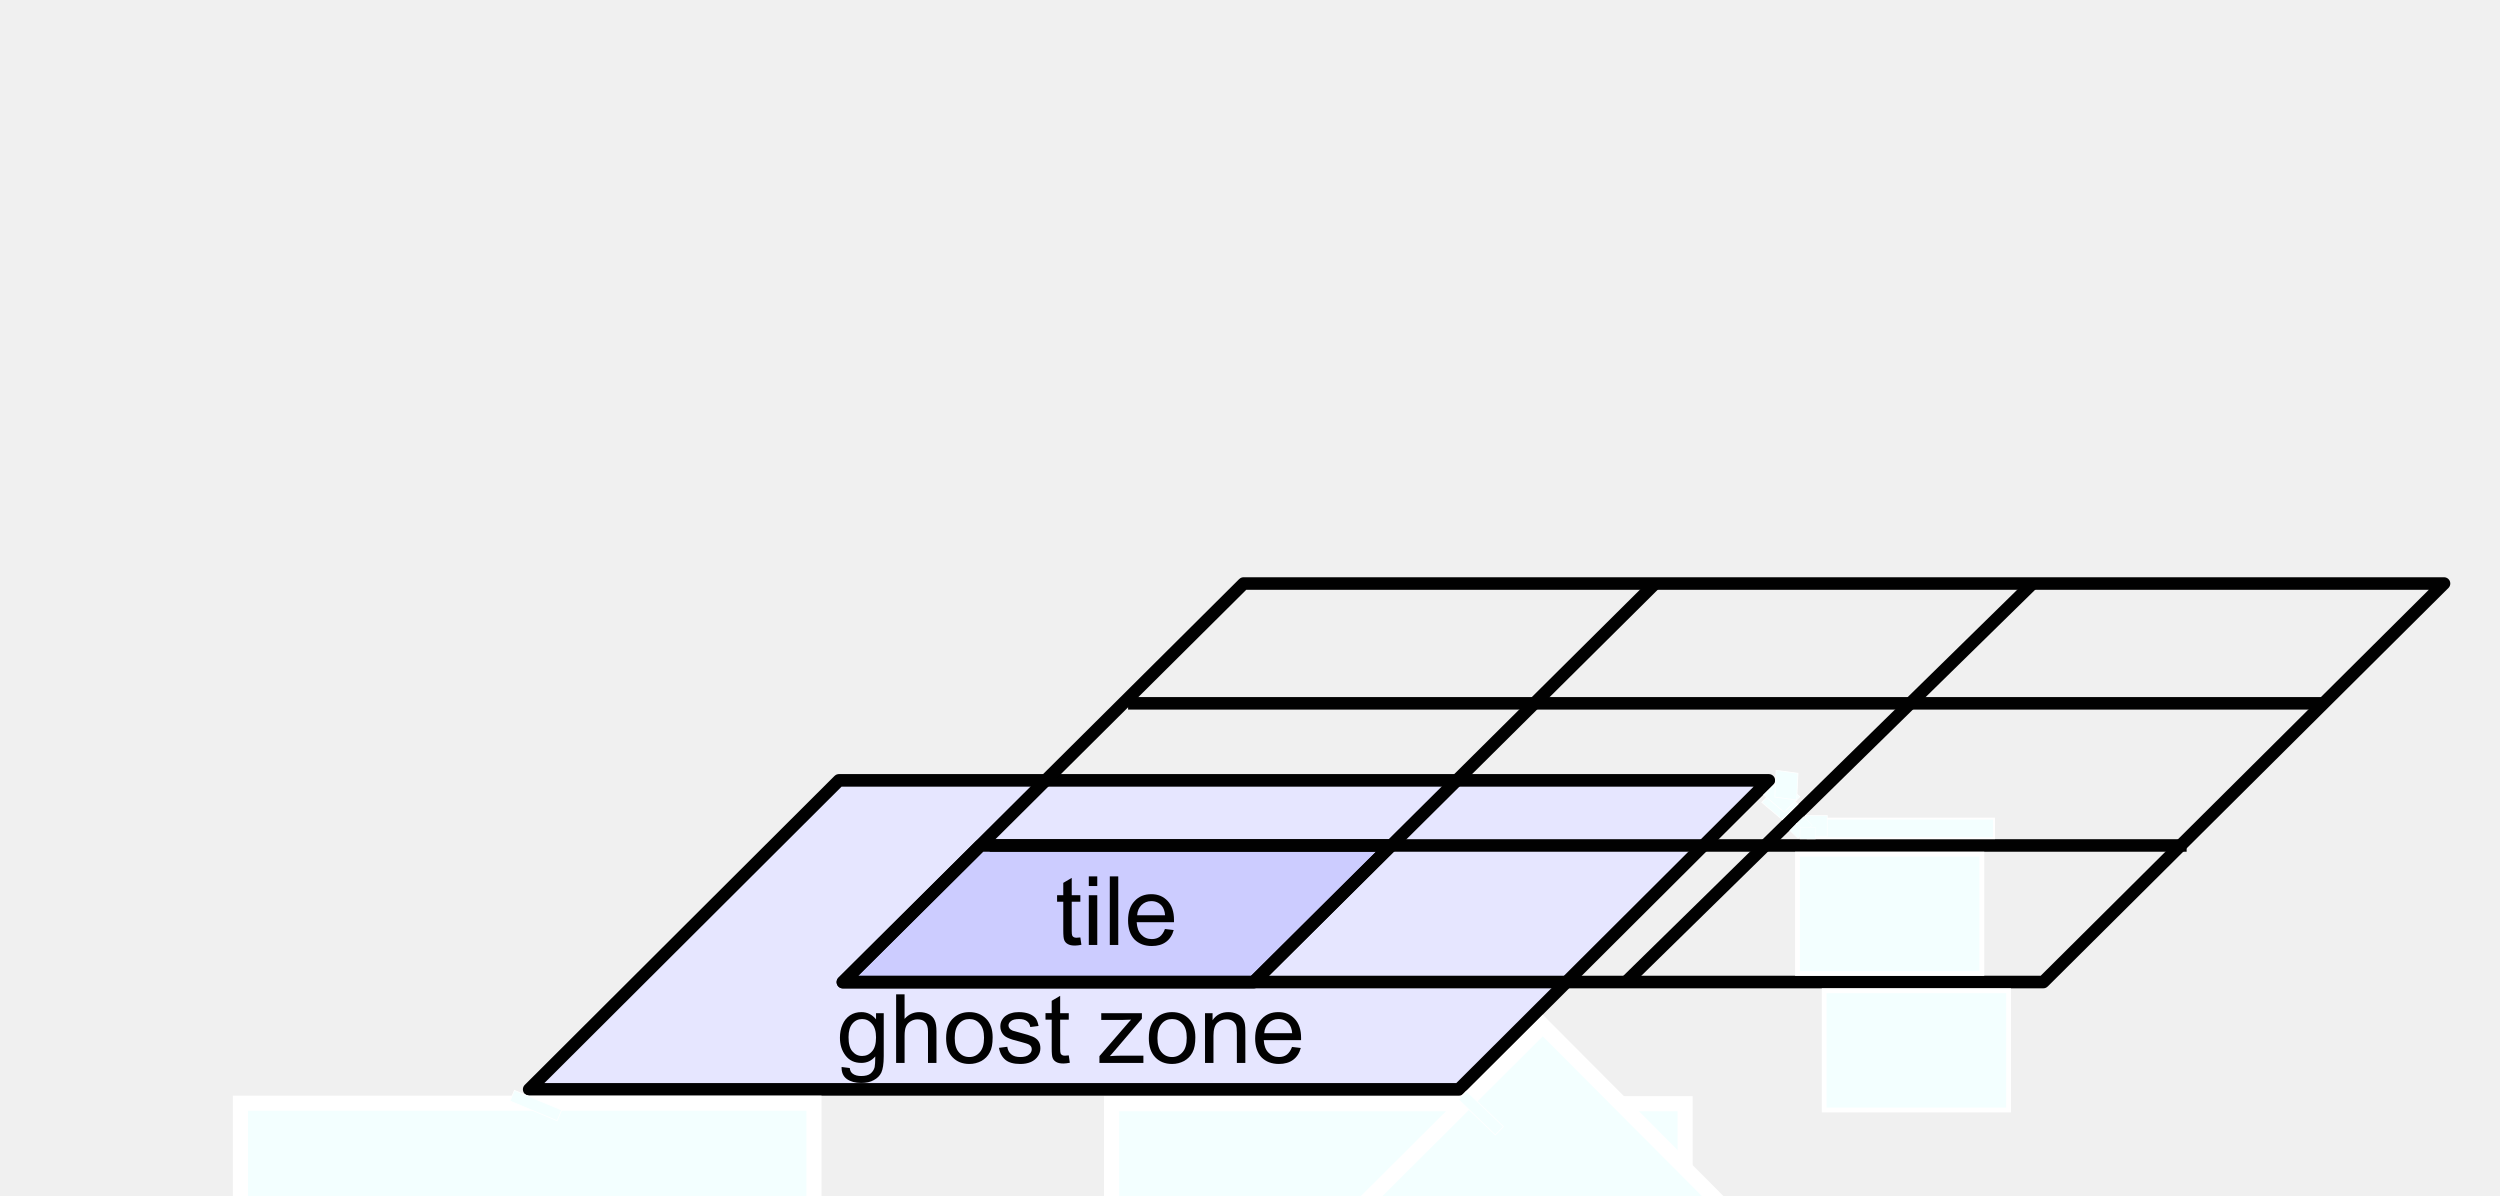
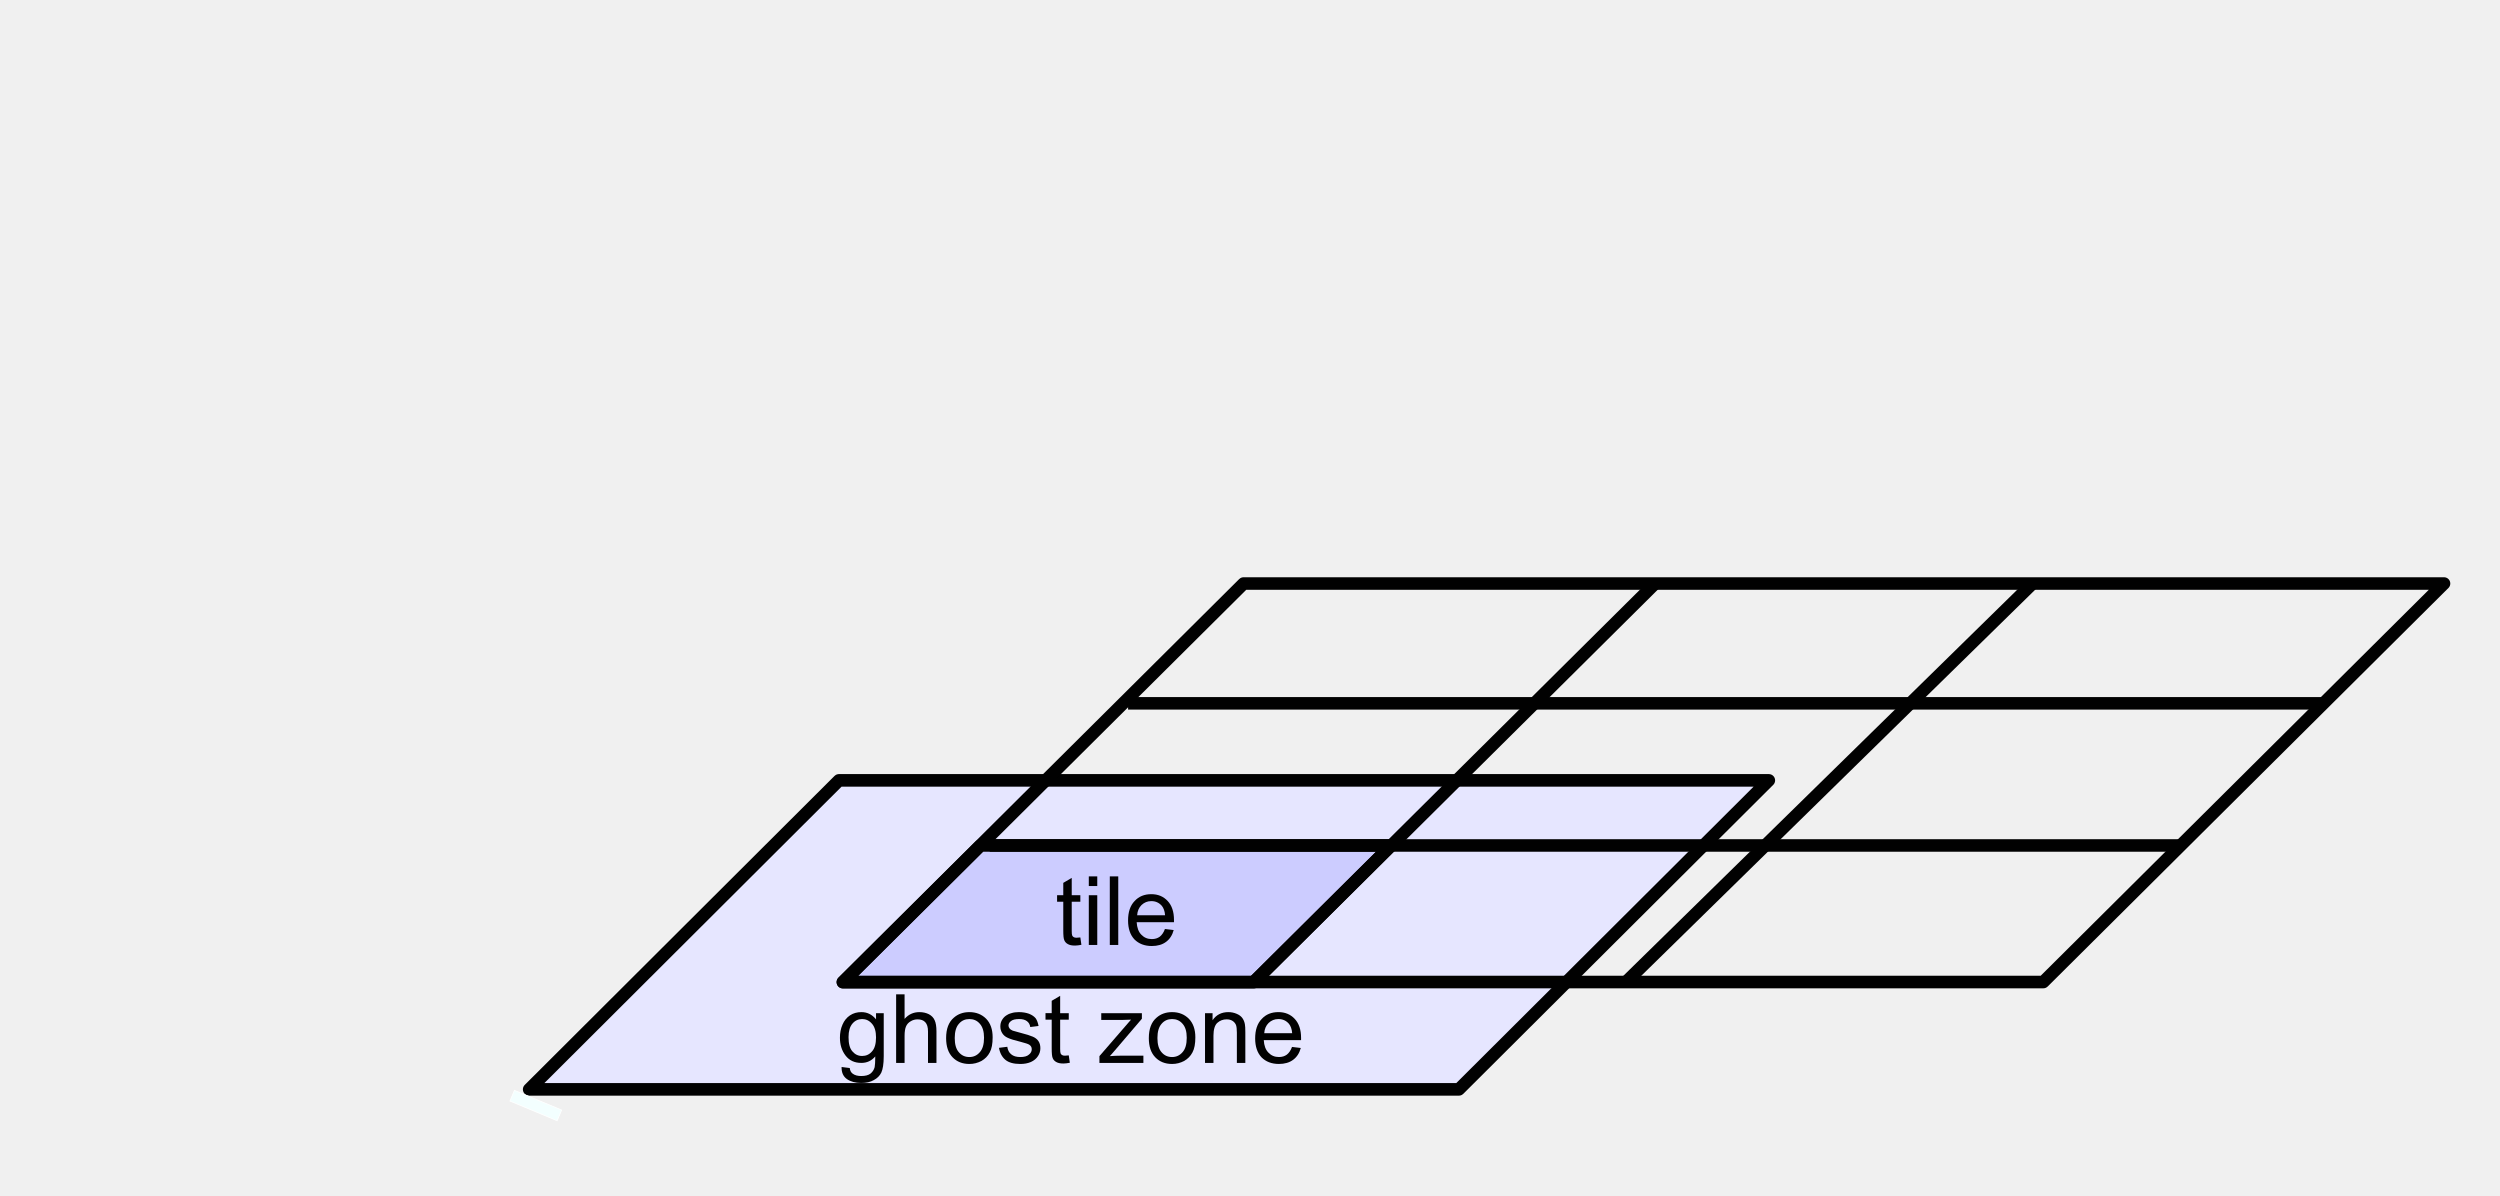
<svg xmlns="http://www.w3.org/2000/svg" version="1.1" id="svg3718" xml:space="preserve" width="198.778" height="95.048" viewBox="0 0 198.778 95.048">
  <defs id="defs3722">
    <clipPath clipPathUnits="userSpaceOnUse" id="clipPath3788">
      <path d="M 0,0 H 2384 V 3370 H 0 Z" id="path3786" />
    </clipPath>
    <clipPath clipPathUnits="userSpaceOnUse" id="clipPath4242">
      <path d="M 0,0 H 2384 V 3370 H 0 Z" id="path4240" />
    </clipPath>
  </defs>
  <g id="g3726" transform="matrix(1.333333,0,0,-1.333333,0,95.04741)">
    <g id="g3728" transform="translate(72,769.89)">
      <g id="g4234" transform="matrix(0.3175,0,0,0.3175,128.6383,-756.0804)">
        <g id="g4236">
          <path d="m -474.355,34.456 h 174.646 L -357.926,-23.58 H -532.542 l 58.187,58.036" style="fill:#e6e6ff;fill-opacity:1;fill-rule:evenodd;stroke:none;stroke-width:0.23" id="path4258-2" />
          <path id="path4262-5" style="fill:none;stroke:#010101;stroke-width:2.362;stroke-linecap:butt;stroke-linejoin:round;stroke-miterlimit:10;stroke-dasharray:none;stroke-opacity:1" d="m -474.355,34.456 h 174.646 l -58.216,-58.036 h -174.617 z" />
          <path d="m -473.862,-19.376 1.532,-0.198 c 0.057,-0.481 0.227,-0.821 0.538,-1.047 0.397,-0.311 0.937,-0.453 1.618,-0.453 0.738,0 1.305,0.142 1.701,0.425 0.398,0.312 0.681,0.708 0.823,1.246 0.057,0.311 0.114,0.991 0.114,2.01 -0.71,-0.821 -1.56,-1.218 -2.61,-1.218 -1.277,0 -2.269,0.453 -2.978,1.387 -0.71,0.934 -1.05,2.038 -1.05,3.341 0,0.878 0.142,1.698 0.482,2.462 0.312,0.737 0.794,1.331 1.39,1.727 0.625,0.425 1.334,0.623 2.156,0.623 1.106,0 2.014,-0.453 2.752,-1.359 v 1.161 h 1.447 v -8.068 c 0,-1.444 -0.17,-2.463 -0.454,-3.086 -0.284,-0.595 -0.765,-1.076 -1.418,-1.416 -0.625,-0.368 -1.419,-0.538 -2.355,-0.538 -1.107,0 -2.015,0.255 -2.696,0.736 -0.709,0.51 -1.021,1.274 -0.992,2.265 z m 1.305,5.606 c 0,-1.246 0.227,-2.123 0.738,-2.689 0.482,-0.566 1.078,-0.85 1.815,-0.85 0.738,0 1.362,0.283 1.844,0.85 0.511,0.538 0.766,1.444 0.766,2.633 0,1.133 -0.256,2.01 -0.766,2.576 -0.51,0.594 -1.134,0.878 -1.844,0.878 -0.709,0 -1.334,-0.283 -1.815,-0.85 -0.511,-0.594 -0.738,-1.444 -0.738,-2.548" style="fill:#010101;fill-opacity:1;fill-rule:evenodd;stroke:none;stroke-width:0.23" id="path4264" />
          <path d="m -463.62,-18.611 v 12.881 h 1.588 v -4.615 c 0.738,0.85 1.674,1.274 2.781,1.274 0.68,0 1.276,-0.142 1.787,-0.397 0.511,-0.283 0.879,-0.651 1.079,-1.133 0.227,-0.481 0.34,-1.189 0.34,-2.094 v -5.917 h -1.588 v 5.917 c 0,0.792 -0.17,1.359 -0.511,1.726 -0.341,0.368 -0.823,0.538 -1.447,0.538 -0.454,0 -0.908,-0.113 -1.305,-0.368 -0.398,-0.226 -0.71,-0.566 -0.879,-0.991 -0.171,-0.397 -0.256,-0.991 -0.256,-1.726 v -5.096 h -1.588" style="fill:#010101;fill-opacity:1;fill-rule:evenodd;stroke:none;stroke-width:0.23" id="path4266" />
          <path d="m -454.23,-13.941 c 0,1.728 0.483,3.002 1.447,3.823 0.794,0.707 1.787,1.047 2.922,1.047 1.277,0 2.327,-0.424 3.15,-1.246 0.822,-0.85 1.219,-2.01 1.219,-3.483 0,-1.217 -0.17,-2.151 -0.539,-2.831 -0.369,-0.707 -0.88,-1.217 -1.56,-1.613 -0.709,-0.368 -1.447,-0.566 -2.269,-0.566 -1.305,0 -2.355,0.424 -3.149,1.246 -0.823,0.85 -1.221,2.039 -1.221,3.623 z m 1.618,0 c 0,-1.189 0.255,-2.094 0.794,-2.689 0.511,-0.594 1.163,-0.878 1.957,-0.878 0.794,0 1.447,0.311 1.958,0.906 0.538,0.594 0.794,1.5 0.794,2.718 0,1.16 -0.256,2.038 -0.794,2.633 -0.511,0.594 -1.164,0.878 -1.958,0.878 -0.794,0 -1.447,-0.283 -1.957,-0.878 -0.539,-0.595 -0.794,-1.501 -0.794,-2.69" style="fill:#010101;fill-opacity:1;fill-rule:evenodd;stroke:none;stroke-width:0.23" id="path4268" />
          <path d="m -444.3,-15.78 1.56,0.198 c 0.085,-0.623 0.34,-1.105 0.738,-1.416 0.397,-0.339 0.965,-0.51 1.702,-0.51 0.738,0 1.276,0.142 1.617,0.453 0.369,0.284 0.538,0.623 0.538,1.02 0,0.368 -0.17,0.651 -0.482,0.849 -0.198,0.142 -0.766,0.311 -1.617,0.538 -1.163,0.283 -1.986,0.538 -2.44,0.765 -0.454,0.197 -0.794,0.509 -1.021,0.878 -0.227,0.368 -0.341,0.793 -0.341,1.246 0,0.425 0.085,0.792 0.284,1.16 0.198,0.34 0.453,0.651 0.794,0.878 0.227,0.17 0.567,0.34 0.993,0.453 0.426,0.142 0.908,0.198 1.39,0.198 0.737,0 1.391,-0.113 1.929,-0.311 0.568,-0.227 0.965,-0.51 1.248,-0.85 0.256,-0.368 0.426,-0.849 0.539,-1.444 l -1.56,-0.197 c -0.057,0.481 -0.283,0.849 -0.624,1.104 -0.341,0.255 -0.795,0.396 -1.419,0.396 -0.738,0 -1.248,-0.114 -1.56,-0.369 -0.312,-0.226 -0.482,-0.509 -0.482,-0.82 0,-0.227 0.057,-0.397 0.198,-0.566 0.113,-0.17 0.34,-0.312 0.596,-0.425 0.17,-0.057 0.624,-0.17 1.419,-0.396 1.134,-0.283 1.9,-0.538 2.355,-0.737 0.454,-0.197 0.794,-0.452 1.049,-0.821 0.256,-0.368 0.369,-0.82 0.369,-1.359 0,-0.51 -0.142,-1.019 -0.453,-1.472 -0.312,-0.482 -0.766,-0.85 -1.334,-1.105 -0.596,-0.255 -1.248,-0.368 -1.986,-0.368 -1.221,0 -2.156,0.255 -2.781,0.765 -0.624,0.51 -1.049,1.274 -1.219,2.265" style="fill:#010101;fill-opacity:1;fill-rule:evenodd;stroke:none;stroke-width:0.23" id="path4270" />
          <path d="m -431.194,-17.196 0.199,-1.387 c -0.454,-0.084 -0.852,-0.141 -1.192,-0.141 -0.596,0 -1.022,0.084 -1.362,0.283 -0.312,0.171 -0.539,0.425 -0.652,0.708 -0.142,0.283 -0.198,0.906 -0.198,1.868 v 5.379 h -1.164 v 1.218 h 1.164 v 2.321 l 1.588,0.934 v -3.256 h 1.617 v -1.218 h -1.617 v -5.463 c 0,-0.453 0.029,-0.737 0.085,-0.878 0.057,-0.141 0.142,-0.226 0.284,-0.311 0.114,-0.084 0.312,-0.113 0.539,-0.113 0.171,0 0.425,0.029 0.709,0.057" style="fill:#010101;fill-opacity:1;fill-rule:evenodd;stroke:none;stroke-width:0.23" id="path4272" />
          <path d="m -425.434,-18.611 v 1.274 l 5.93,6.85 c -0.681,-0.028 -1.277,-0.057 -1.787,-0.057 h -3.801 v 1.274 h 7.631 v -1.047 l -5.05,-5.917 -0.965,-1.104 c 0.709,0.057 1.361,0.084 1.986,0.084 h 4.312 v -1.359 h -8.255" style="fill:#010101;fill-opacity:1;fill-rule:evenodd;stroke:none;stroke-width:0.23" id="path4274" />
          <path d="m -416.157,-13.941 c 0,1.728 0.483,3.002 1.448,3.823 0.793,0.707 1.787,1.047 2.92,1.047 1.277,0 2.327,-0.424 3.149,-1.246 0.822,-0.85 1.22,-2.01 1.22,-3.483 0,-1.217 -0.17,-2.151 -0.538,-2.831 -0.37,-0.707 -0.88,-1.217 -1.562,-1.613 -0.708,-0.368 -1.445,-0.566 -2.27,-0.566 -1.305,0 -2.355,0.424 -3.147,1.246 -0.824,0.85 -1.221,2.039 -1.221,3.623 z m 1.616,0 c 0,-1.189 0.257,-2.094 0.795,-2.689 0.512,-0.594 1.165,-0.878 1.957,-0.878 0.795,0 1.447,0.311 1.96,0.906 0.538,0.594 0.793,1.5 0.793,2.718 0,1.16 -0.255,2.038 -0.793,2.633 -0.512,0.594 -1.165,0.878 -1.96,0.878 -0.793,0 -1.445,-0.283 -1.957,-0.878 -0.538,-0.595 -0.795,-1.501 -0.795,-2.69" style="fill:#010101;fill-opacity:1;fill-rule:evenodd;stroke:none;stroke-width:0.23" id="path4276" />
          <path d="m -405.603,-18.611 v 9.342 h 1.417 v -1.331 c 0.682,1.019 1.675,1.529 2.979,1.529 0.538,0 1.077,-0.113 1.532,-0.311 0.482,-0.198 0.822,-0.453 1.077,-0.793 0.227,-0.311 0.397,-0.707 0.482,-1.16 0.057,-0.283 0.085,-0.821 0.085,-1.529 v -5.747 h -1.59 v 5.69 c 0,0.651 -0.055,1.132 -0.168,1.444 -0.142,0.311 -0.342,0.566 -0.655,0.765 -0.31,0.198 -0.68,0.283 -1.105,0.283 -0.68,0 -1.25,-0.226 -1.732,-0.651 -0.482,-0.424 -0.737,-1.246 -0.737,-2.434 v -5.096 h -1.587" style="fill:#010101;fill-opacity:1;fill-rule:evenodd;stroke:none;stroke-width:0.23" id="path4278" />
          <path d="m -389.263,-15.61 1.647,-0.198 c -0.257,-0.962 -0.737,-1.699 -1.42,-2.208 -0.71,-0.538 -1.617,-0.792 -2.695,-0.792 -1.362,0 -2.44,0.424 -3.262,1.246 -0.795,0.85 -1.192,2.039 -1.192,3.539 0,1.586 0.397,2.802 1.22,3.652 0.795,0.878 1.845,1.302 3.149,1.302 1.247,0 2.27,-0.424 3.064,-1.274 0.793,-0.849 1.19,-2.038 1.19,-3.567 0,-0.085 0,-0.226 0,-0.425 h -7.006 c 0.057,-1.019 0.34,-1.812 0.88,-2.35 0.51,-0.538 1.162,-0.821 1.957,-0.821 0.595,0 1.077,0.142 1.502,0.453 0.397,0.312 0.737,0.793 0.965,1.444 z m -5.219,2.576 h 5.247 c -0.055,0.793 -0.283,1.359 -0.595,1.755 -0.51,0.595 -1.162,0.906 -1.985,0.906 -0.74,0 -1.335,-0.255 -1.845,-0.737 -0.482,-0.481 -0.765,-1.104 -0.822,-1.925" style="fill:#010101;fill-opacity:1;fill-rule:evenodd;stroke:none;stroke-width:0.23" id="path4280" />
          <g id="g4260" transform="matrix(0.2299645,0,0,0.2294777,-627.6384,-67.91339)" />
          <path d="m -447.772,22.226 h 77.139 l -25.846,-25.678 h -77.138 l 25.845,25.678" style="fill:#ccccff;fill-opacity:1;fill-rule:evenodd;stroke:none;stroke-width:0.23" id="path4282" />
          <g id="g4284" transform="matrix(0.2299645,0,0,0.2294777,-627.6384,-67.91339)">
            <path d="M 782.149,392.803 H 1117.58 L 1005.2,280.907 H 669.76 Z" style="fill:none;stroke:#010101;stroke-width:10.283;stroke-linecap:butt;stroke-linejoin:round;stroke-miterlimit:10;stroke-dasharray:none;stroke-opacity:1" id="path4286" />
          </g>
          <path d="m -429.02,4.957 0.198,-1.387 c -0.454,-0.084 -0.851,-0.142 -1.192,-0.142 -0.596,0 -1.021,0.085 -1.361,0.283 -0.312,0.17 -0.539,0.425 -0.652,0.708 -0.142,0.283 -0.199,0.906 -0.199,1.868 v 5.379 h -1.163 v 1.218 h 1.163 v 2.321 l 1.589,0.934 v -3.256 h 1.617 v -1.218 h -1.617 V 6.202 c 0,-0.453 0.028,-0.736 0.085,-0.878 0.057,-0.142 0.142,-0.226 0.284,-0.312 0.113,-0.084 0.312,-0.113 0.538,-0.113 0.17,0 0.426,0.029 0.71,0.057" style="fill:#010101;fill-opacity:1;fill-rule:evenodd;stroke:none;stroke-width:0.23" id="path4288" />
          <path d="m -427.431,14.61 v 1.812 h 1.589 v -1.812 z m 0,-11.069 v 9.342 h 1.589 V 3.542 h -1.589" style="fill:#010101;fill-opacity:1;fill-rule:evenodd;stroke:none;stroke-width:0.23" id="path4290" />
          <path d="m -423.487,3.542 h 1.588 V 16.422 h -1.588 z" style="fill:#010101;fill-opacity:1;fill-rule:evenodd;stroke:none;stroke-width:0.23" id="path4292" />
          <path d="m -413.132,6.542 1.645,-0.198 c -0.255,-0.963 -0.738,-1.699 -1.419,-2.208 -0.709,-0.538 -1.617,-0.792 -2.695,-0.792 -1.362,0 -2.44,0.424 -3.263,1.245 -0.794,0.849 -1.192,2.038 -1.192,3.539 0,1.585 0.397,2.802 1.22,3.651 0.794,0.878 1.844,1.303 3.149,1.303 1.248,0 2.269,-0.425 3.064,-1.274 0.794,-0.85 1.191,-2.039 1.191,-3.567 0,-0.085 0,-0.227 0,-0.425 h -7.007 c 0.057,-1.018 0.341,-1.812 0.879,-2.349 0.512,-0.538 1.164,-0.821 1.958,-0.821 0.596,0 1.078,0.142 1.504,0.453 0.397,0.312 0.738,0.792 0.965,1.444 z m -5.221,2.576 h 5.249 c -0.057,0.792 -0.284,1.359 -0.596,1.755 -0.511,0.594 -1.163,0.905 -1.986,0.905 -0.738,0 -1.333,-0.255 -1.844,-0.736 -0.482,-0.481 -0.766,-1.104 -0.823,-1.925" style="fill:#010101;fill-opacity:1;fill-rule:evenodd;stroke:none;stroke-width:0.23" id="path4294" />
          <g id="g4296" transform="matrix(0.2299645,0,0,0.2294777,-627.6384,-67.91339)">
            <path d="M 997.054,607.213 H 1977.45 L 1650.16,281.032 h -980.4 z" style="fill:none;stroke:#010101;stroke-width:10.283;stroke-linecap:butt;stroke-linejoin:round;stroke-miterlimit:10;stroke-dasharray:none;stroke-opacity:1" id="path4298" />
          </g>
-           <g id="g4300" transform="matrix(0.2299645,0,0,0.2294777,-627.6384,-67.91339)">
-             <path d="M 789.676,392.803 H 1767.24" style="fill:none;stroke:#010101;stroke-width:10.283;stroke-linecap:butt;stroke-linejoin:round;stroke-miterlimit:10;stroke-dasharray:none;stroke-opacity:1" id="path4302" />
+           <g id="g4300" transform="matrix(0.2287563,0,0,0.2282721,-626.6843,-67.4398)" style="stroke-width:1.005">
+             <path d="M 789.676,392.803 H 1767.24" style="fill:none;stroke:#010101;stroke-width:10.337;stroke-linecap:butt;stroke-linejoin:round;stroke-miterlimit:10;stroke-dasharray:none;stroke-opacity:1" id="path4302" />
          </g>
          <g id="g4304" transform="matrix(0.2299645,0,0,0.2294777,-627.6384,-67.91339)">
            <path d="M 902.677,509.137 H 1877.16" style="fill:none;stroke:#010101;stroke-width:10.283;stroke-linecap:butt;stroke-linejoin:round;stroke-miterlimit:10;stroke-dasharray:none;stroke-opacity:1" id="path4306" />
          </g>
          <g id="g4308" transform="matrix(0.2299645,0,0,0.2294777,-627.6384,-67.91339)">
            <path d="m 1005.32,281.032 327.66,326.06" style="fill:none;stroke:#010101;stroke-width:10.283;stroke-linecap:butt;stroke-linejoin:round;stroke-miterlimit:10;stroke-dasharray:none;stroke-opacity:1" id="path4310" />
          </g>
          <g id="g4312" transform="matrix(0.2299645,0,0,0.2294777,-627.6384,-67.91339)">
            <path d="m 1309.3,281.032 332.47,326.553" style="fill:none;stroke:#010101;stroke-width:10.283;stroke-linecap:butt;stroke-linejoin:round;stroke-miterlimit:10;stroke-dasharray:none;stroke-opacity:1" id="path4314" />
          </g>
-           <rect style="opacity:1;fill:#f3ffff;fill-opacity:1;stroke:#ffffff;stroke-width:2.838;stroke-miterlimit:10;stroke-dasharray:none;stroke-dashoffset:0;stroke-opacity:1" id="rect7735" width="107.719" height="71.257" x="-586.772" y="26.18" transform="scale(1,-1)" />
-           <rect style="opacity:1;fill:#f3ffff;fill-opacity:1;stroke:#ffffff;stroke-width:2.835;stroke-miterlimit:10;stroke-dasharray:none;stroke-dashoffset:0;stroke-opacity:1" id="rect7735-6" width="107.719" height="71.077" x="-423.153" y="26.269" transform="scale(1,-1)" />
-           <rect style="opacity:1;fill:#f3ffff;fill-opacity:1;stroke:#ffffff;stroke-width:2.867;stroke-miterlimit:10;stroke-dasharray:none;stroke-dashoffset:0;stroke-opacity:1" id="rect7735-6-0" width="107.719" height="72.714" x="-233.256" y="250.593" transform="matrix(0.7057306,-0.7084803,-0.7084803,-0.7057306,0,0)" />
-           <rect style="opacity:1;fill:#f3ffff;fill-opacity:1;stroke:#ffffff;stroke-width:0.902;stroke-miterlimit:10;stroke-dasharray:none;stroke-dashoffset:0;stroke-opacity:1" id="rect7735-6-0-8" width="34.629" height="22.407" x="-294.325" y="-20.597" transform="scale(1,-1)" />
-           <rect style="opacity:1;fill:#f3ffff;fill-opacity:1;stroke:#ffffff;stroke-width:0.367;stroke-miterlimit:10;stroke-dasharray:none;stroke-dashoffset:0;stroke-opacity:1" id="rect7735-6-0-8-8" width="34.995" height="3.667" x="-292.405" y="-27.272" transform="scale(1,-1)" />
-           <rect style="opacity:1;fill:#f3ffff;fill-opacity:1;stroke:#ffffff;stroke-width:0.129;stroke-miterlimit:10;stroke-dasharray:none;stroke-dashoffset:0;stroke-opacity:1" id="rect7735-6-0-8-8-7" width="4.082" height="3.903" x="-292.814" y="-27.868" transform="scale(1,-1)" />
-           <rect style="opacity:1;fill:#f3ffff;fill-opacity:1;stroke:#ffffff;stroke-width:0.067;stroke-miterlimit:10;stroke-dasharray:none;stroke-dashoffset:0;stroke-opacity:1" id="rect7735-6-0-8-8-7-0" width="2.242" height="1.917" x="219.195" y="-186.312" transform="matrix(-0.7180651,0.695976,0.7275787,0.6860242,0,0)" />
-           <rect style="opacity:1;fill:#f3ffff;fill-opacity:1;stroke:#ffffff;stroke-width:0.148;stroke-miterlimit:10;stroke-dasharray:none;stroke-dashoffset:0;stroke-opacity:1" id="rect7735-6-0-8-8-7-0-8" width="5.031" height="4.146" x="229.211" y="-172.191" transform="matrix(-0.7627551,0.6466875,0.7105976,0.7035986,0,0)" />
          <rect style="opacity:1;fill:#f3ffff;fill-opacity:1;stroke:#ffffff;stroke-width:0.148;stroke-miterlimit:10;stroke-dasharray:none;stroke-dashoffset:0;stroke-opacity:1" id="rect7735-9" width="9.609" height="2.177" x="-484.945" y="227.935" transform="matrix(0.9229909,-0.3848218,-0.3848218,-0.9229909,0,0)" />
-           <rect style="opacity:1;fill:#f3ffff;fill-opacity:1;stroke:#ffffff;stroke-width:0.148;stroke-miterlimit:10;stroke-dasharray:none;stroke-dashoffset:0;stroke-opacity:1" id="rect7735-9-9" width="9.609" height="2.177" x="-240.663" y="264.087" transform="matrix(0.7215335,-0.6923796,-0.6923796,-0.7215335,0,0)" />
-           <rect style="opacity:1;fill:#f3ffff;fill-opacity:1;stroke:#ffffff;stroke-width:0.148;stroke-miterlimit:10;stroke-dasharray:none;stroke-dashoffset:0;stroke-opacity:1" id="rect7735-6-0-8-8-7-0-8-6" width="5.031" height="4.146" x="229.954" y="-170.884" transform="matrix(-0.7627551,0.6466875,0.7105976,0.7035986,0,0)" />
-           <rect style="opacity:1;fill:#f3ffff;fill-opacity:1;stroke:#ffffff;stroke-width:0.148;stroke-miterlimit:10;stroke-dasharray:none;stroke-dashoffset:0;stroke-opacity:1" id="rect7735-6-0-8-8-7-0-8-8" width="5.031" height="4.146" x="-8.869" y="-300.858" transform="matrix(0.04680781,0.9989039,0.9910436,-0.1335385,0,0)" />
-           <rect style="opacity:1;fill:#f3ffff;fill-opacity:1;stroke:#ffffff;stroke-width:0.065;stroke-miterlimit:10;stroke-dasharray:none;stroke-dashoffset:0;stroke-opacity:1" id="rect7735-6-0-8-8-7-0-7" width="2.154" height="1.845" x="227.915" y="-186.679" transform="matrix(-0.7216719,0.6922353,0.6950024,0.7190074,0,0)" />
-           <rect style="opacity:1;fill:#f3ffff;fill-opacity:1;stroke:#ffffff;stroke-width:0.081;stroke-miterlimit:10;stroke-dasharray:none;stroke-dashoffset:0;stroke-opacity:1" id="rect7735-6-0-8-8-7-0-7-1" width="2.148" height="2.884" x="22.996" y="-294.084" transform="matrix(0.01011274,0.9999489,0.9999988,-0.00154905,0,0)" />
-           <rect style="opacity:1;fill:#f3ffff;fill-opacity:1;stroke:#ffffff;stroke-width:0.902;stroke-miterlimit:10;stroke-dasharray:none;stroke-dashoffset:0;stroke-opacity:1" id="rect7735-6-0-8-9" width="34.629" height="22.407" x="-289.305" y="5.053" transform="scale(1,-1)" />
        </g>
      </g>
    </g>
  </g>
</svg>
